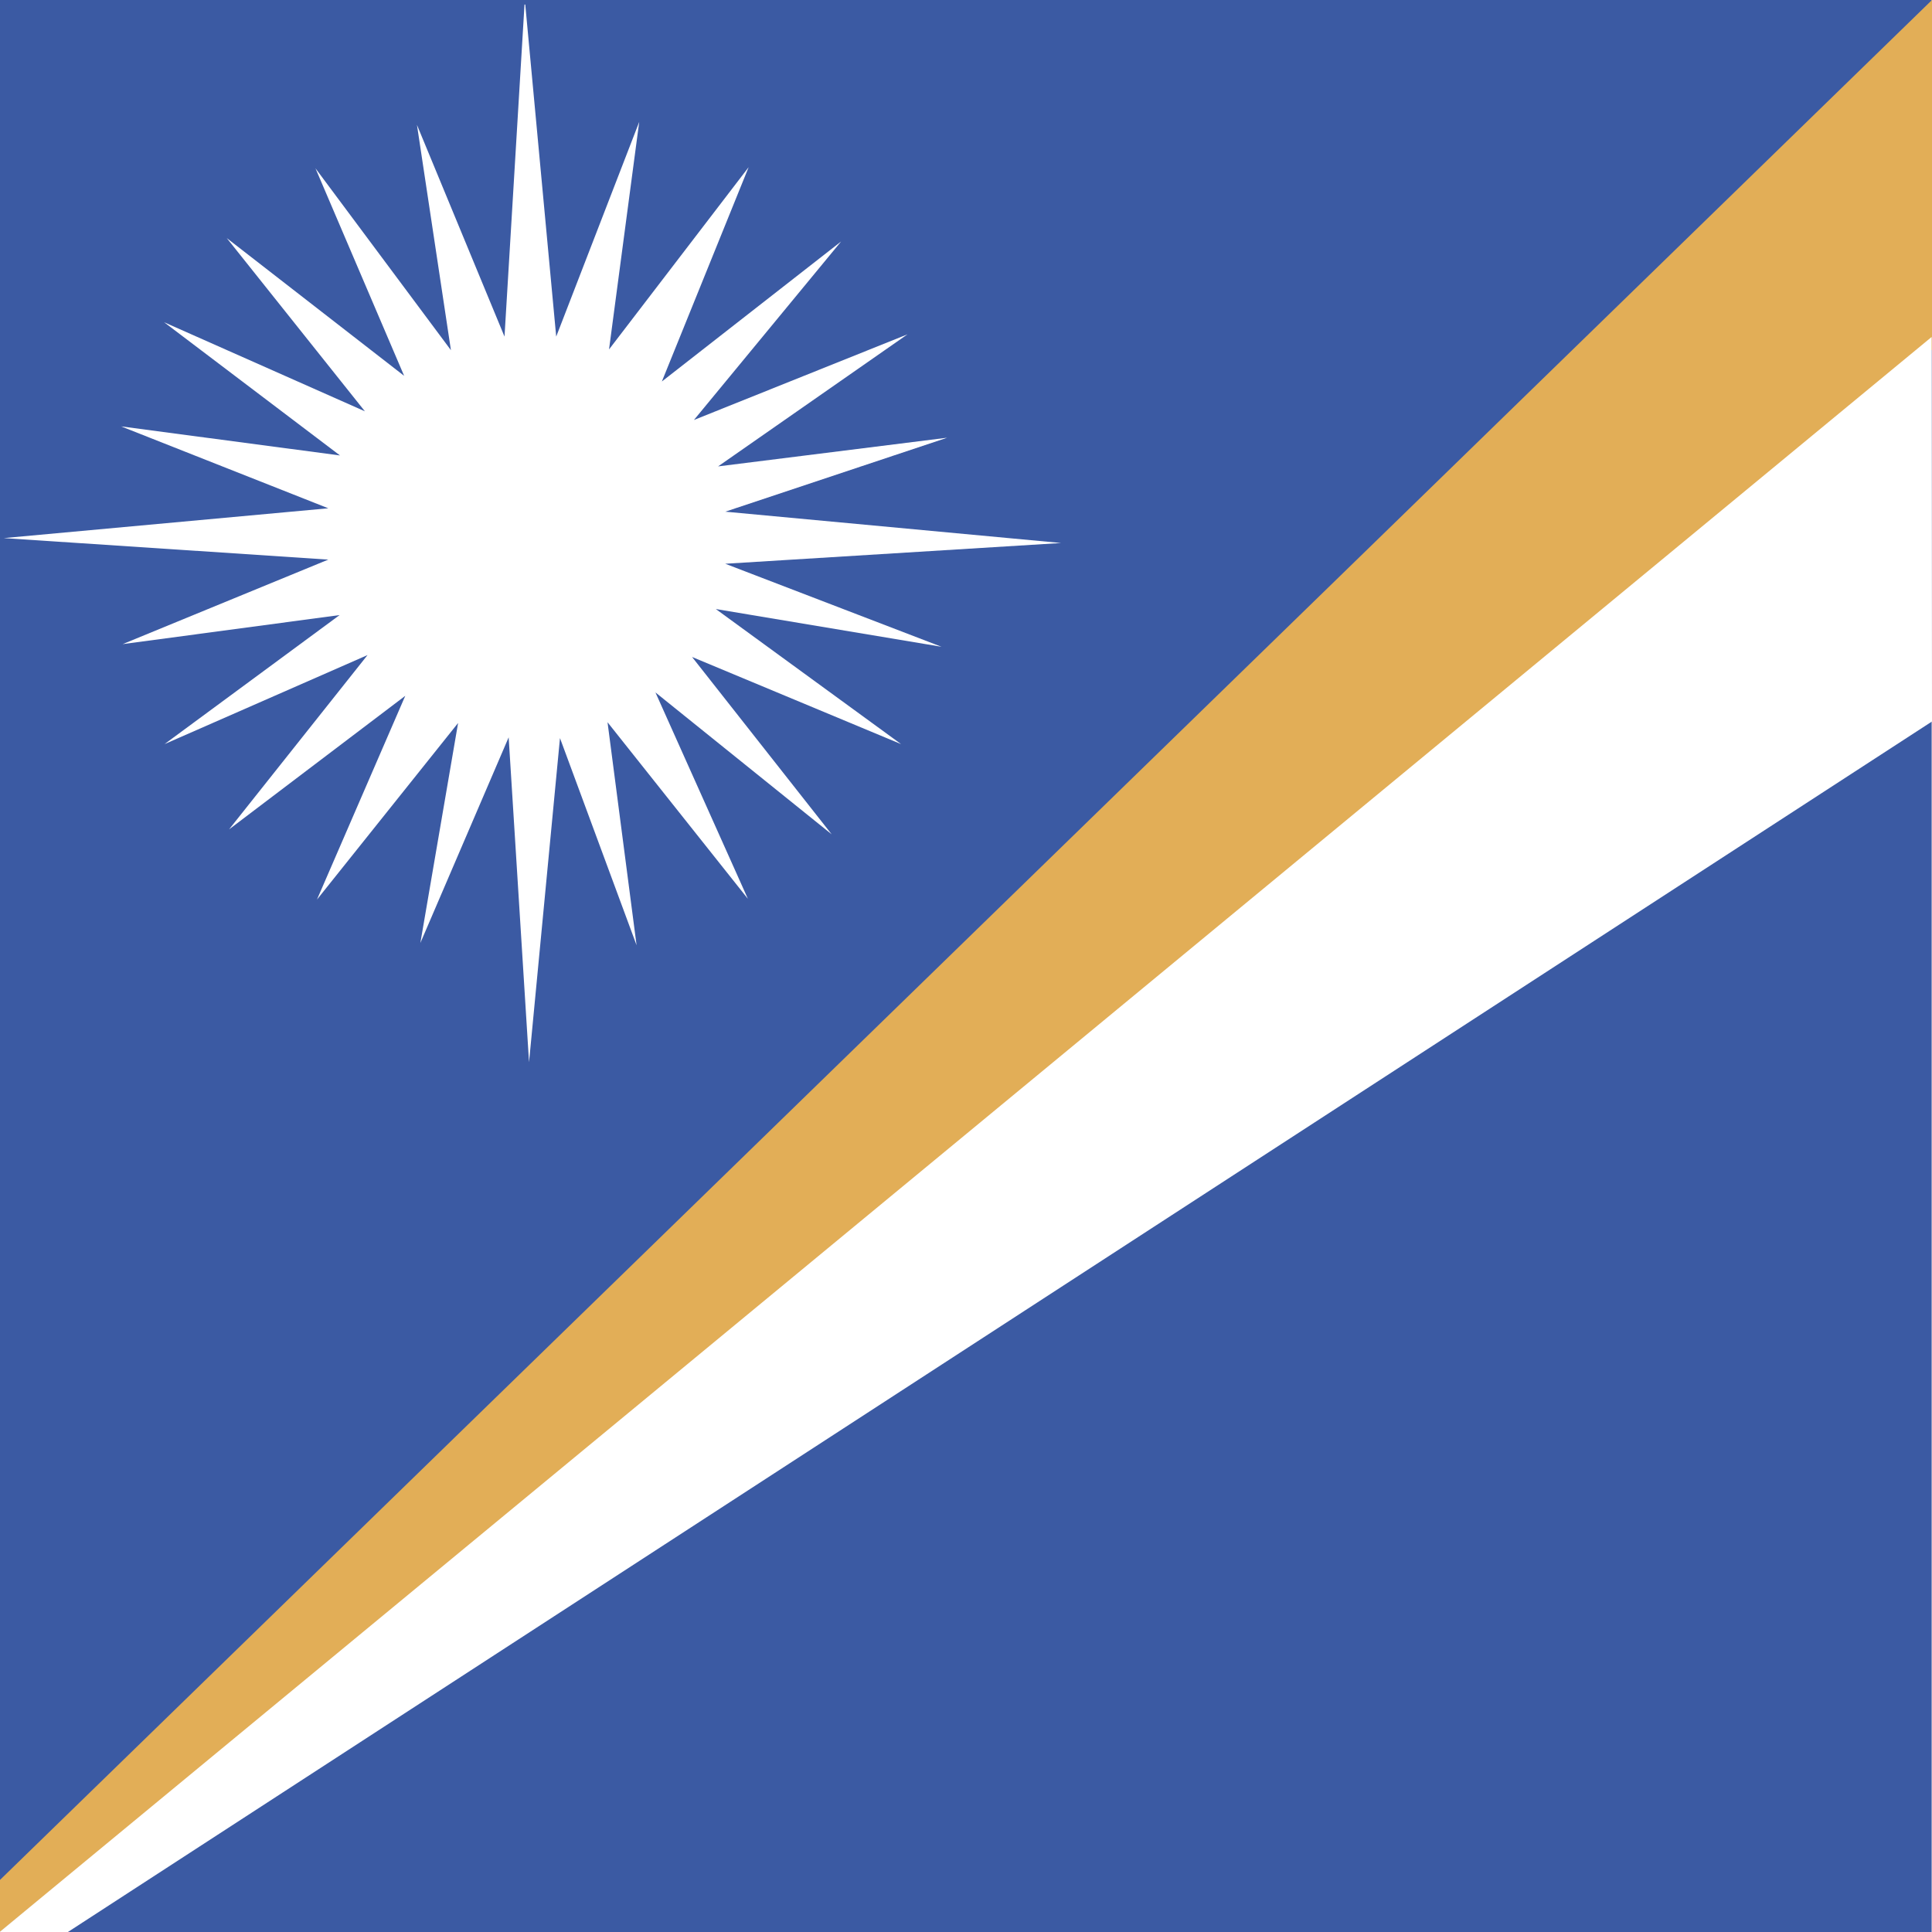
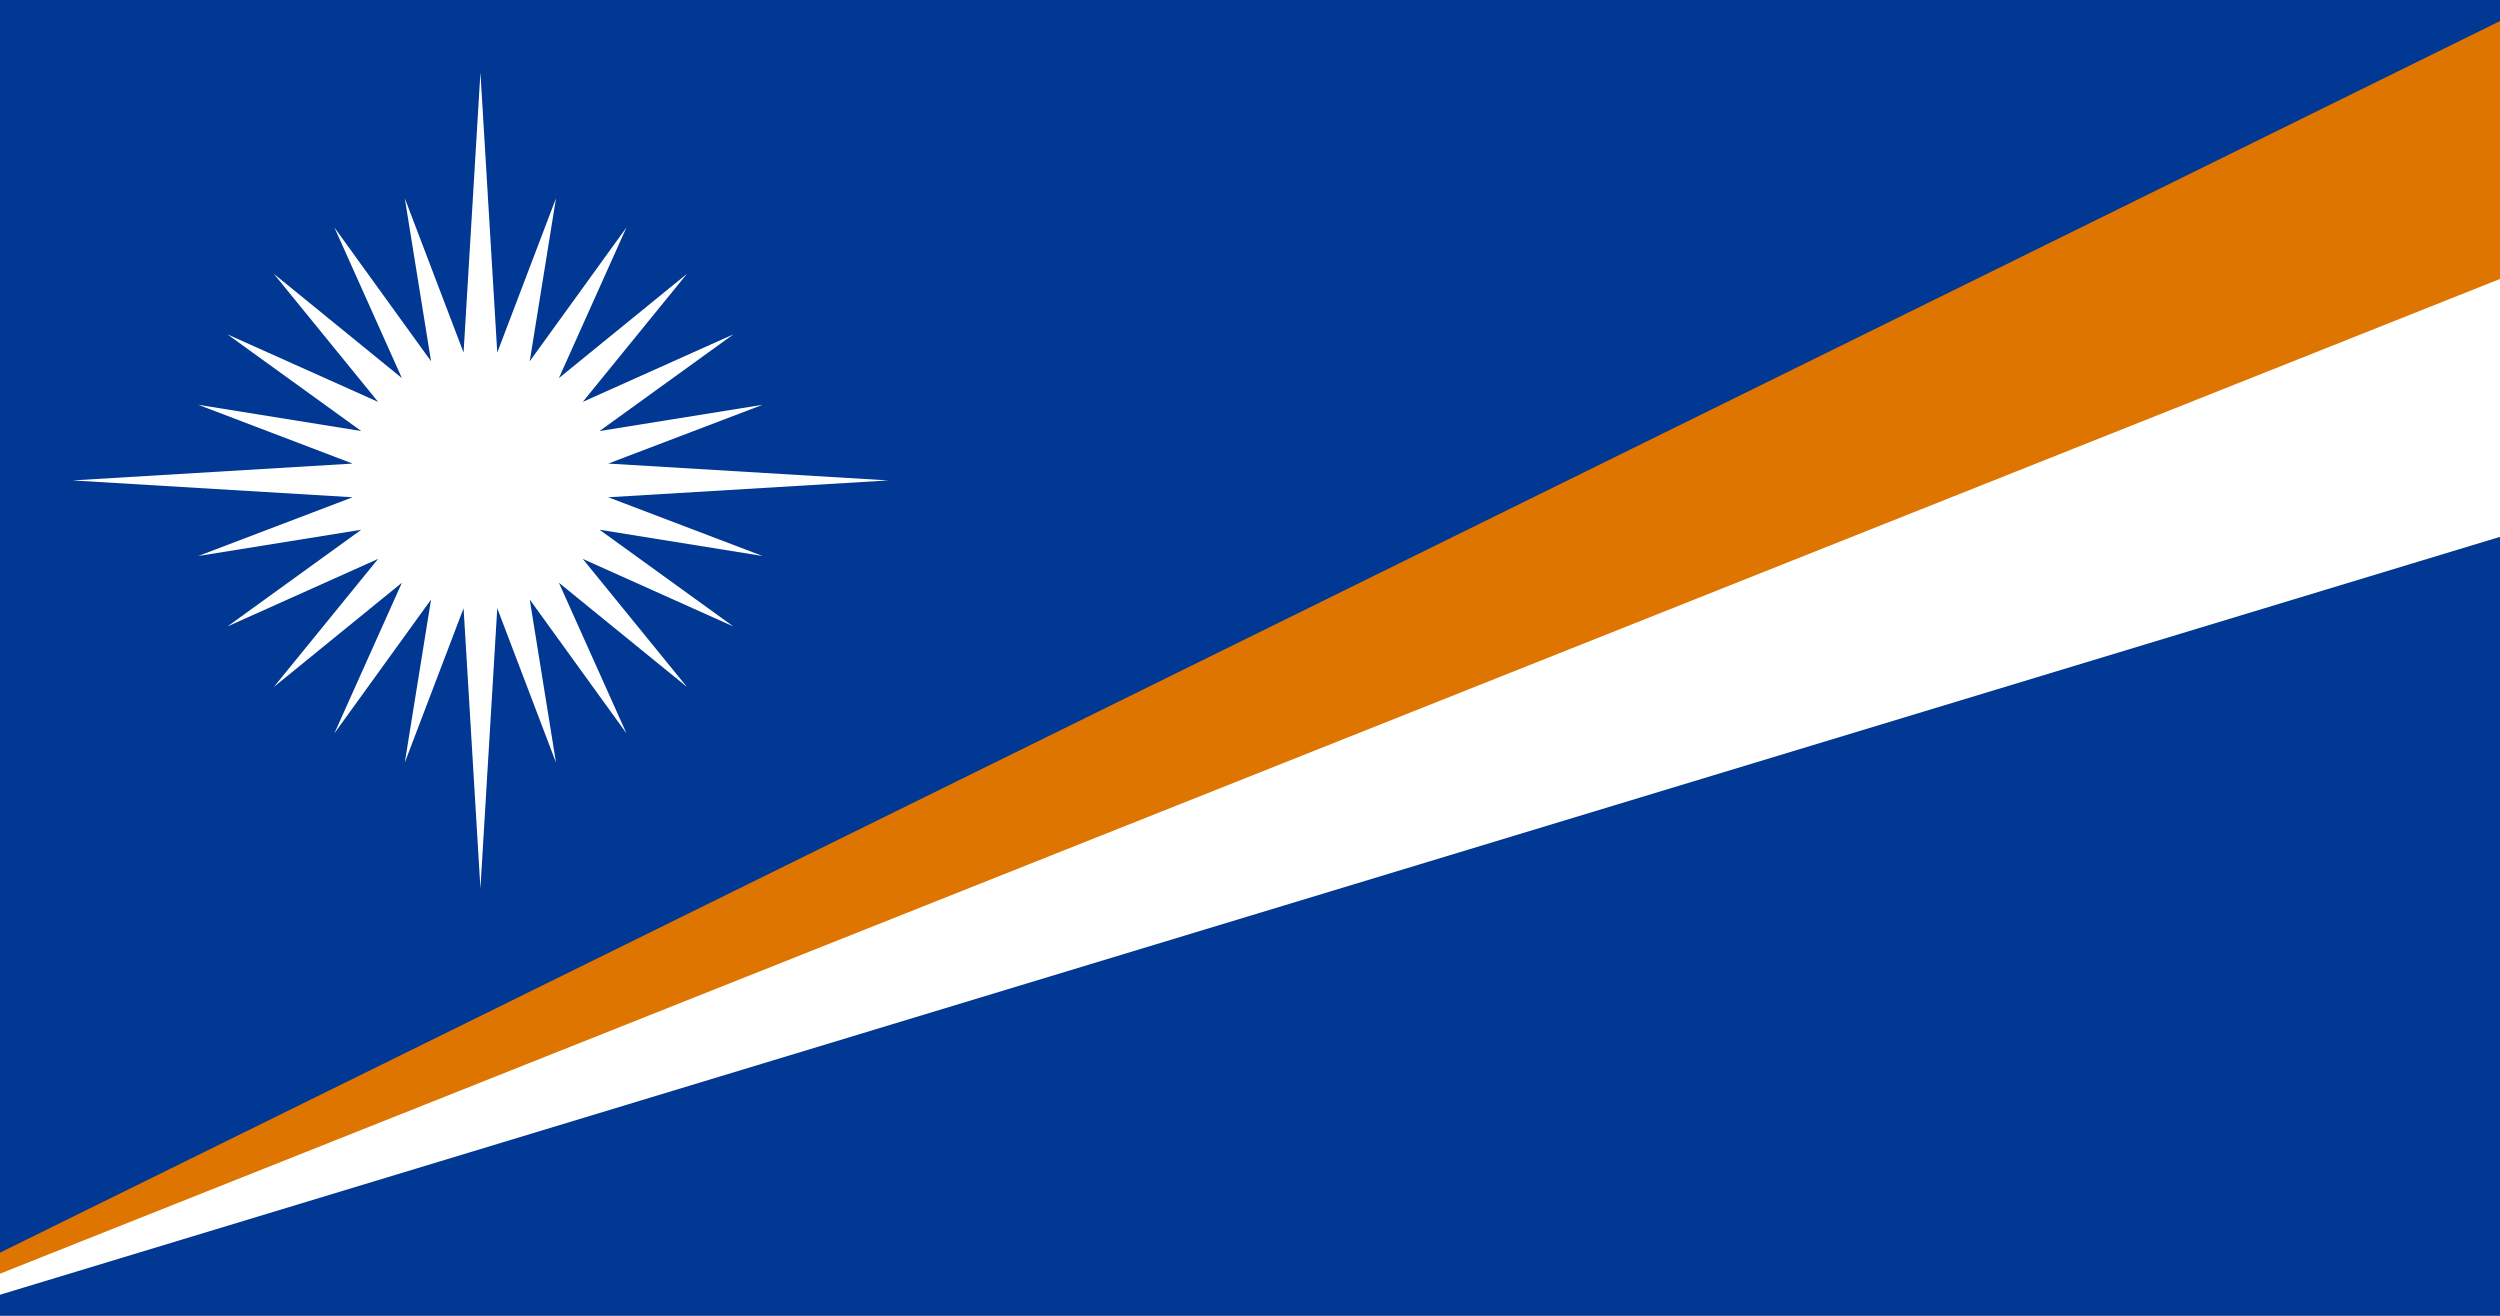
- <svg xmlns="http://www.w3.org/2000/svg" id="flag-icons-mh" viewBox="0 0 512 512">
-   <g fill-rule="evenodd">
-     <path fill="#3b5aa3" d="M0 0h511.9v512H0z" />
-     <path fill="#fff" d="m139 1.2-5.3 88-23.2-56.1 9 59.7-35.9-48.2 23.5 55-47-36.5L96.7 109 43.5 85.4l46.6 35.3-58-7.7L87 134.7l-86 7.9 86 5.7-54.5 22.4L90 163l-46.4 34.2 53.8-23.6-36.7 46.2 46.7-35.4-23.4 54 37.4-46.8-10 58.3 23.4-54.5 5.4 86.1 8.2-85.9 20.3 54.9-7.7-59.1 37.2 46.8-24.5-54.7 46.7 37.6-37-47 55.4 23.1-49.1-35.8 59.8 10-57.3-22 89-5.5-89-8.3L251 116l-60.7 7.6 50.2-35-56.6 22.7 39-47.3-47.5 37.1 23-56.8-37 48.3 8-60.3-22 56.9-8.2-88z" />
-     <path fill="#e2ae57" d="M0 498.2 512 0v92.7L0 512z" />
-     <path fill="#fff" d="m18 512 494-320.8-.1-101.9L-.1 512h18z" />
-   </g>
+ <svg xmlns="http://www.w3.org/2000/svg" width="1140" height="600" viewBox="0 0 475 250" fill="#fff">
+   <path d="M0 0h475v250H0z" />
+   <path fill="#dd7500" d="M0 242V0h475v53z" />
+   <path fill="#003893" d="M0 238V0h475v4zm0 8v4h475V102z" />
+   <path d="m91.28 13.78 3.2 53.21 11.16-29.32-4.99 30.97 18.38-25.43-12.84 28.63 24.33-19.81-19.8 24.33 28.62-12.83-25.43 18.37 30.98-4.99-29.32 11.17 53.21 3.2-53.21 3.2 29.32 11.16-30.98-4.99 25.43 18.38-28.62-12.84 19.8 24.33-24.33-19.8 12.84 28.62-18.38-25.43 4.99 30.98-11.16-29.32-3.2 53.21-3.2-53.21-11.17 29.32 4.99-30.98-18.37 25.43 12.83-28.62-24.33 19.8 19.81-24.33-28.63 12.84 25.43-18.38-30.97 4.99 29.32-11.16-53.21-3.2 53.21-3.2-29.32-11.17 30.97 4.99-25.43-18.37 28.63 12.83-19.81-24.33 24.33 19.81-12.83-28.63L81.9 68.64l-4.99-30.97 11.17 29.32z" />
</svg>
